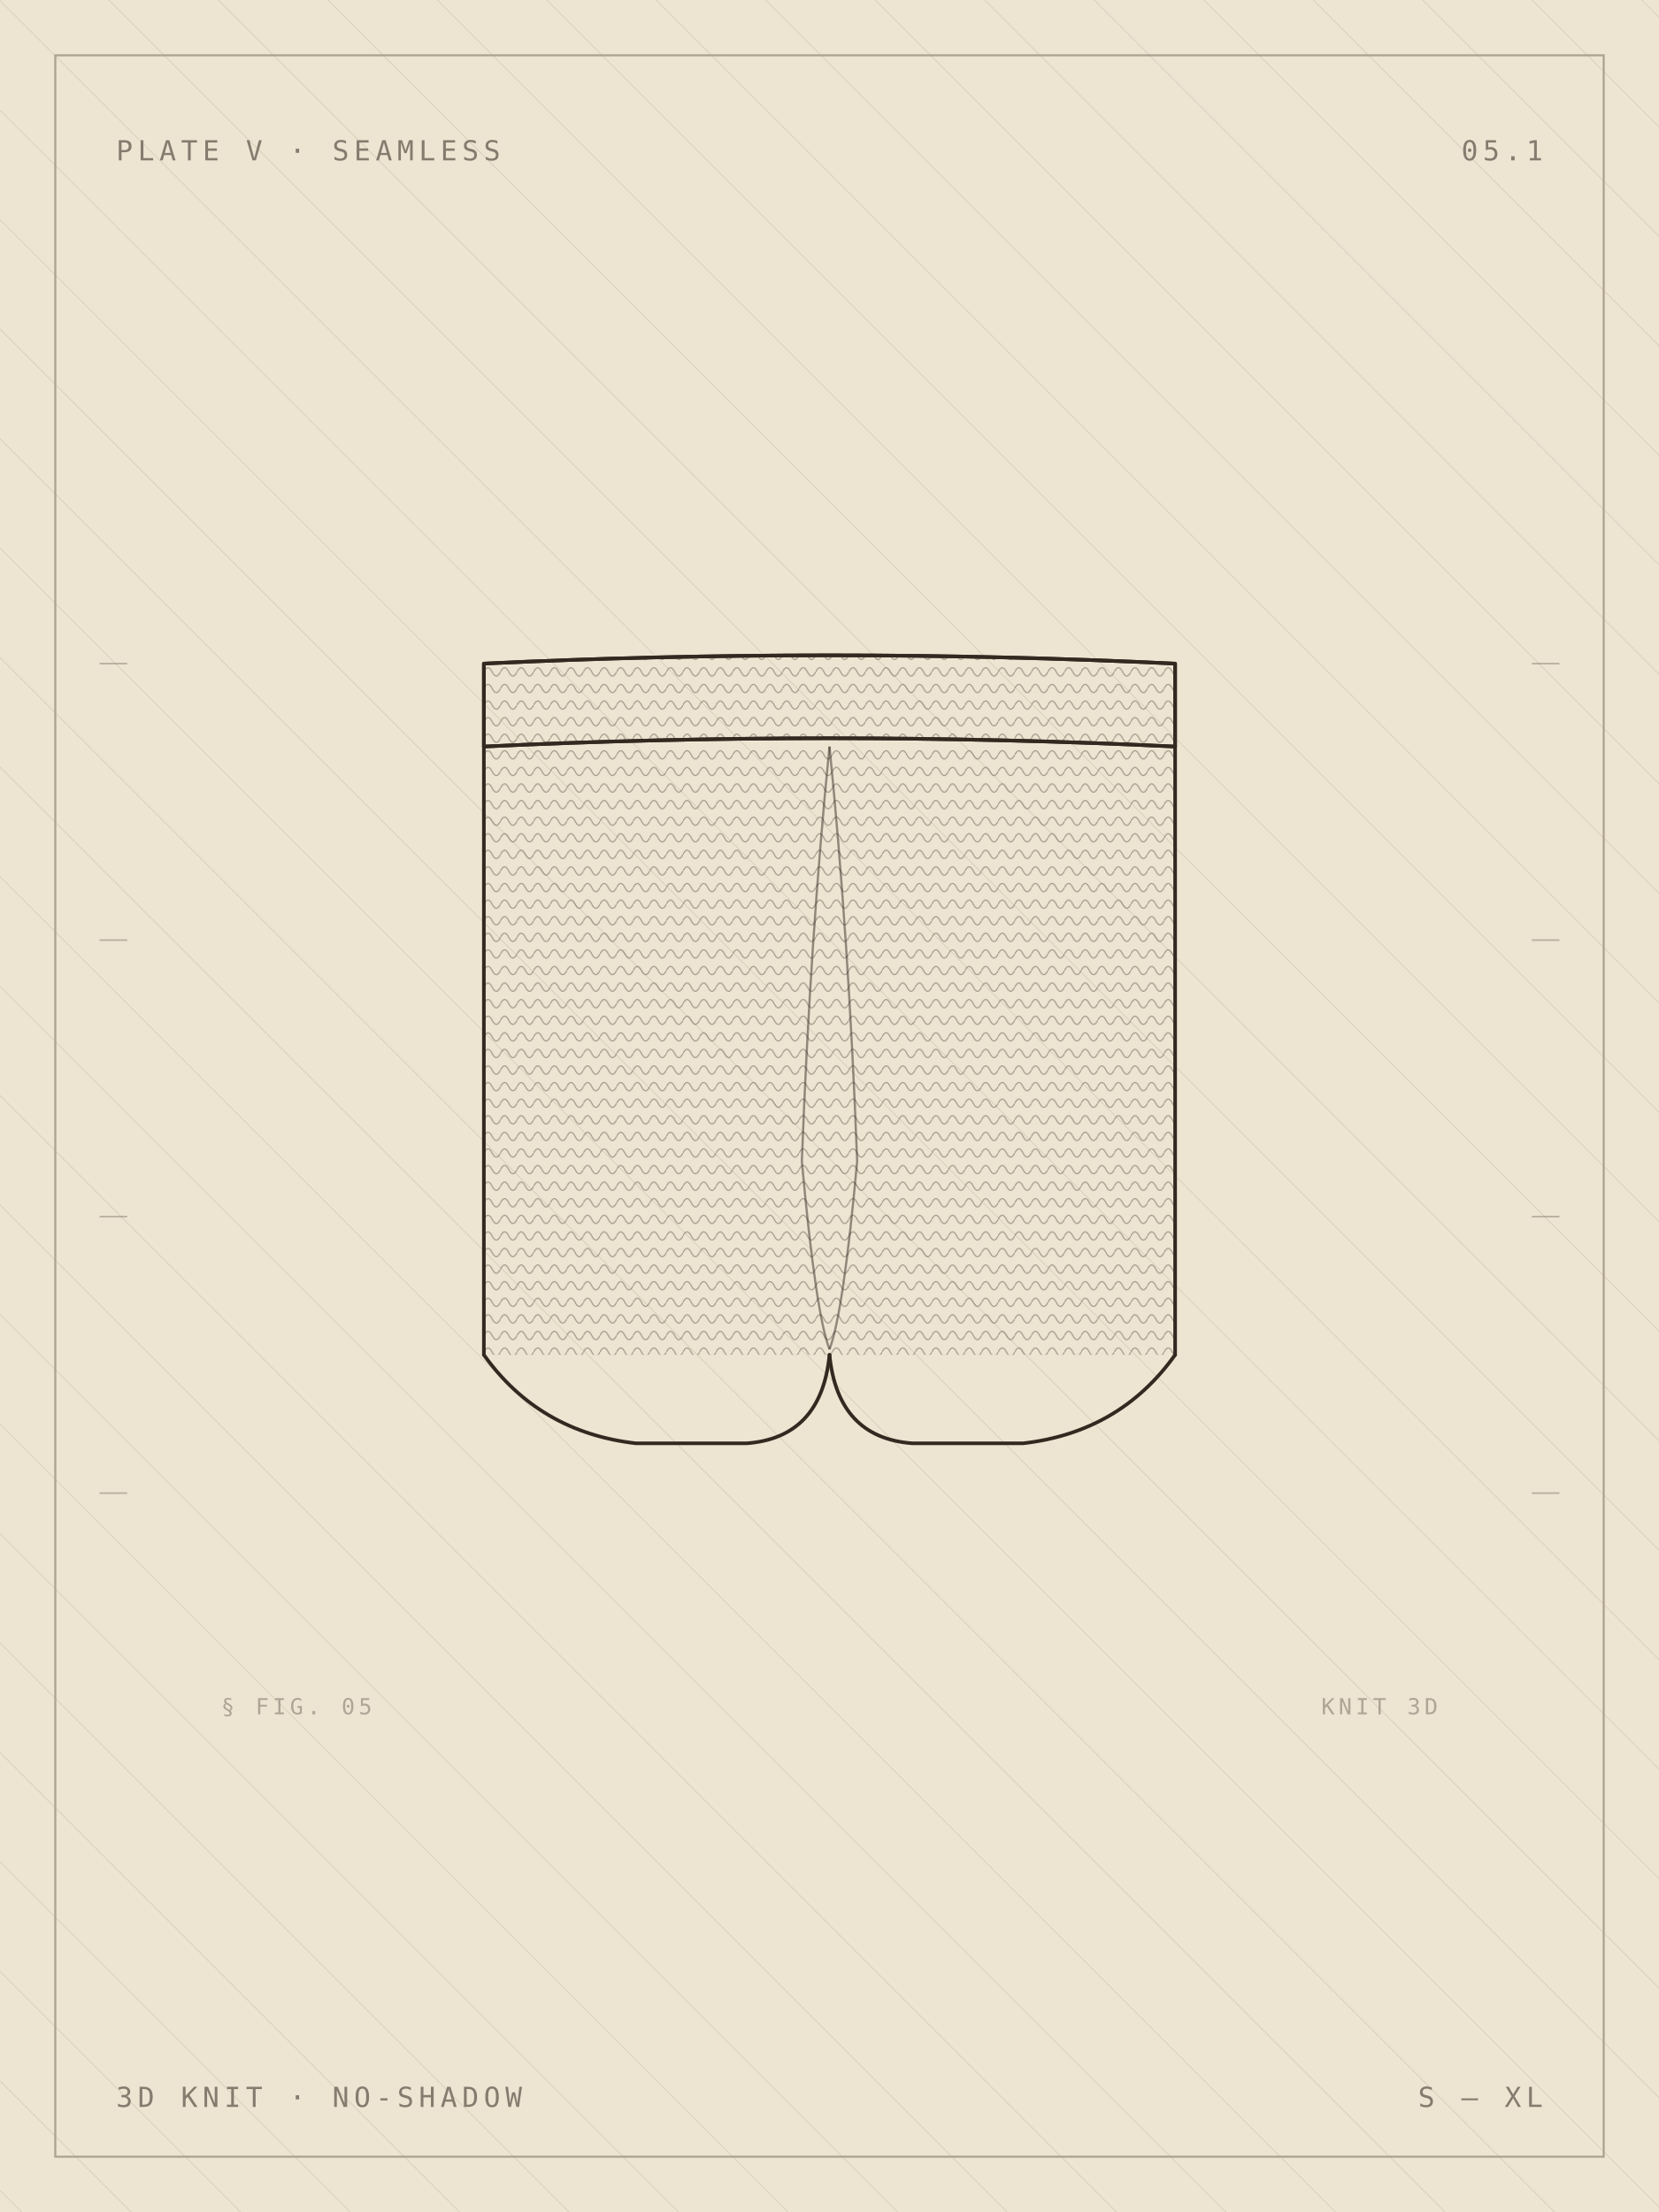
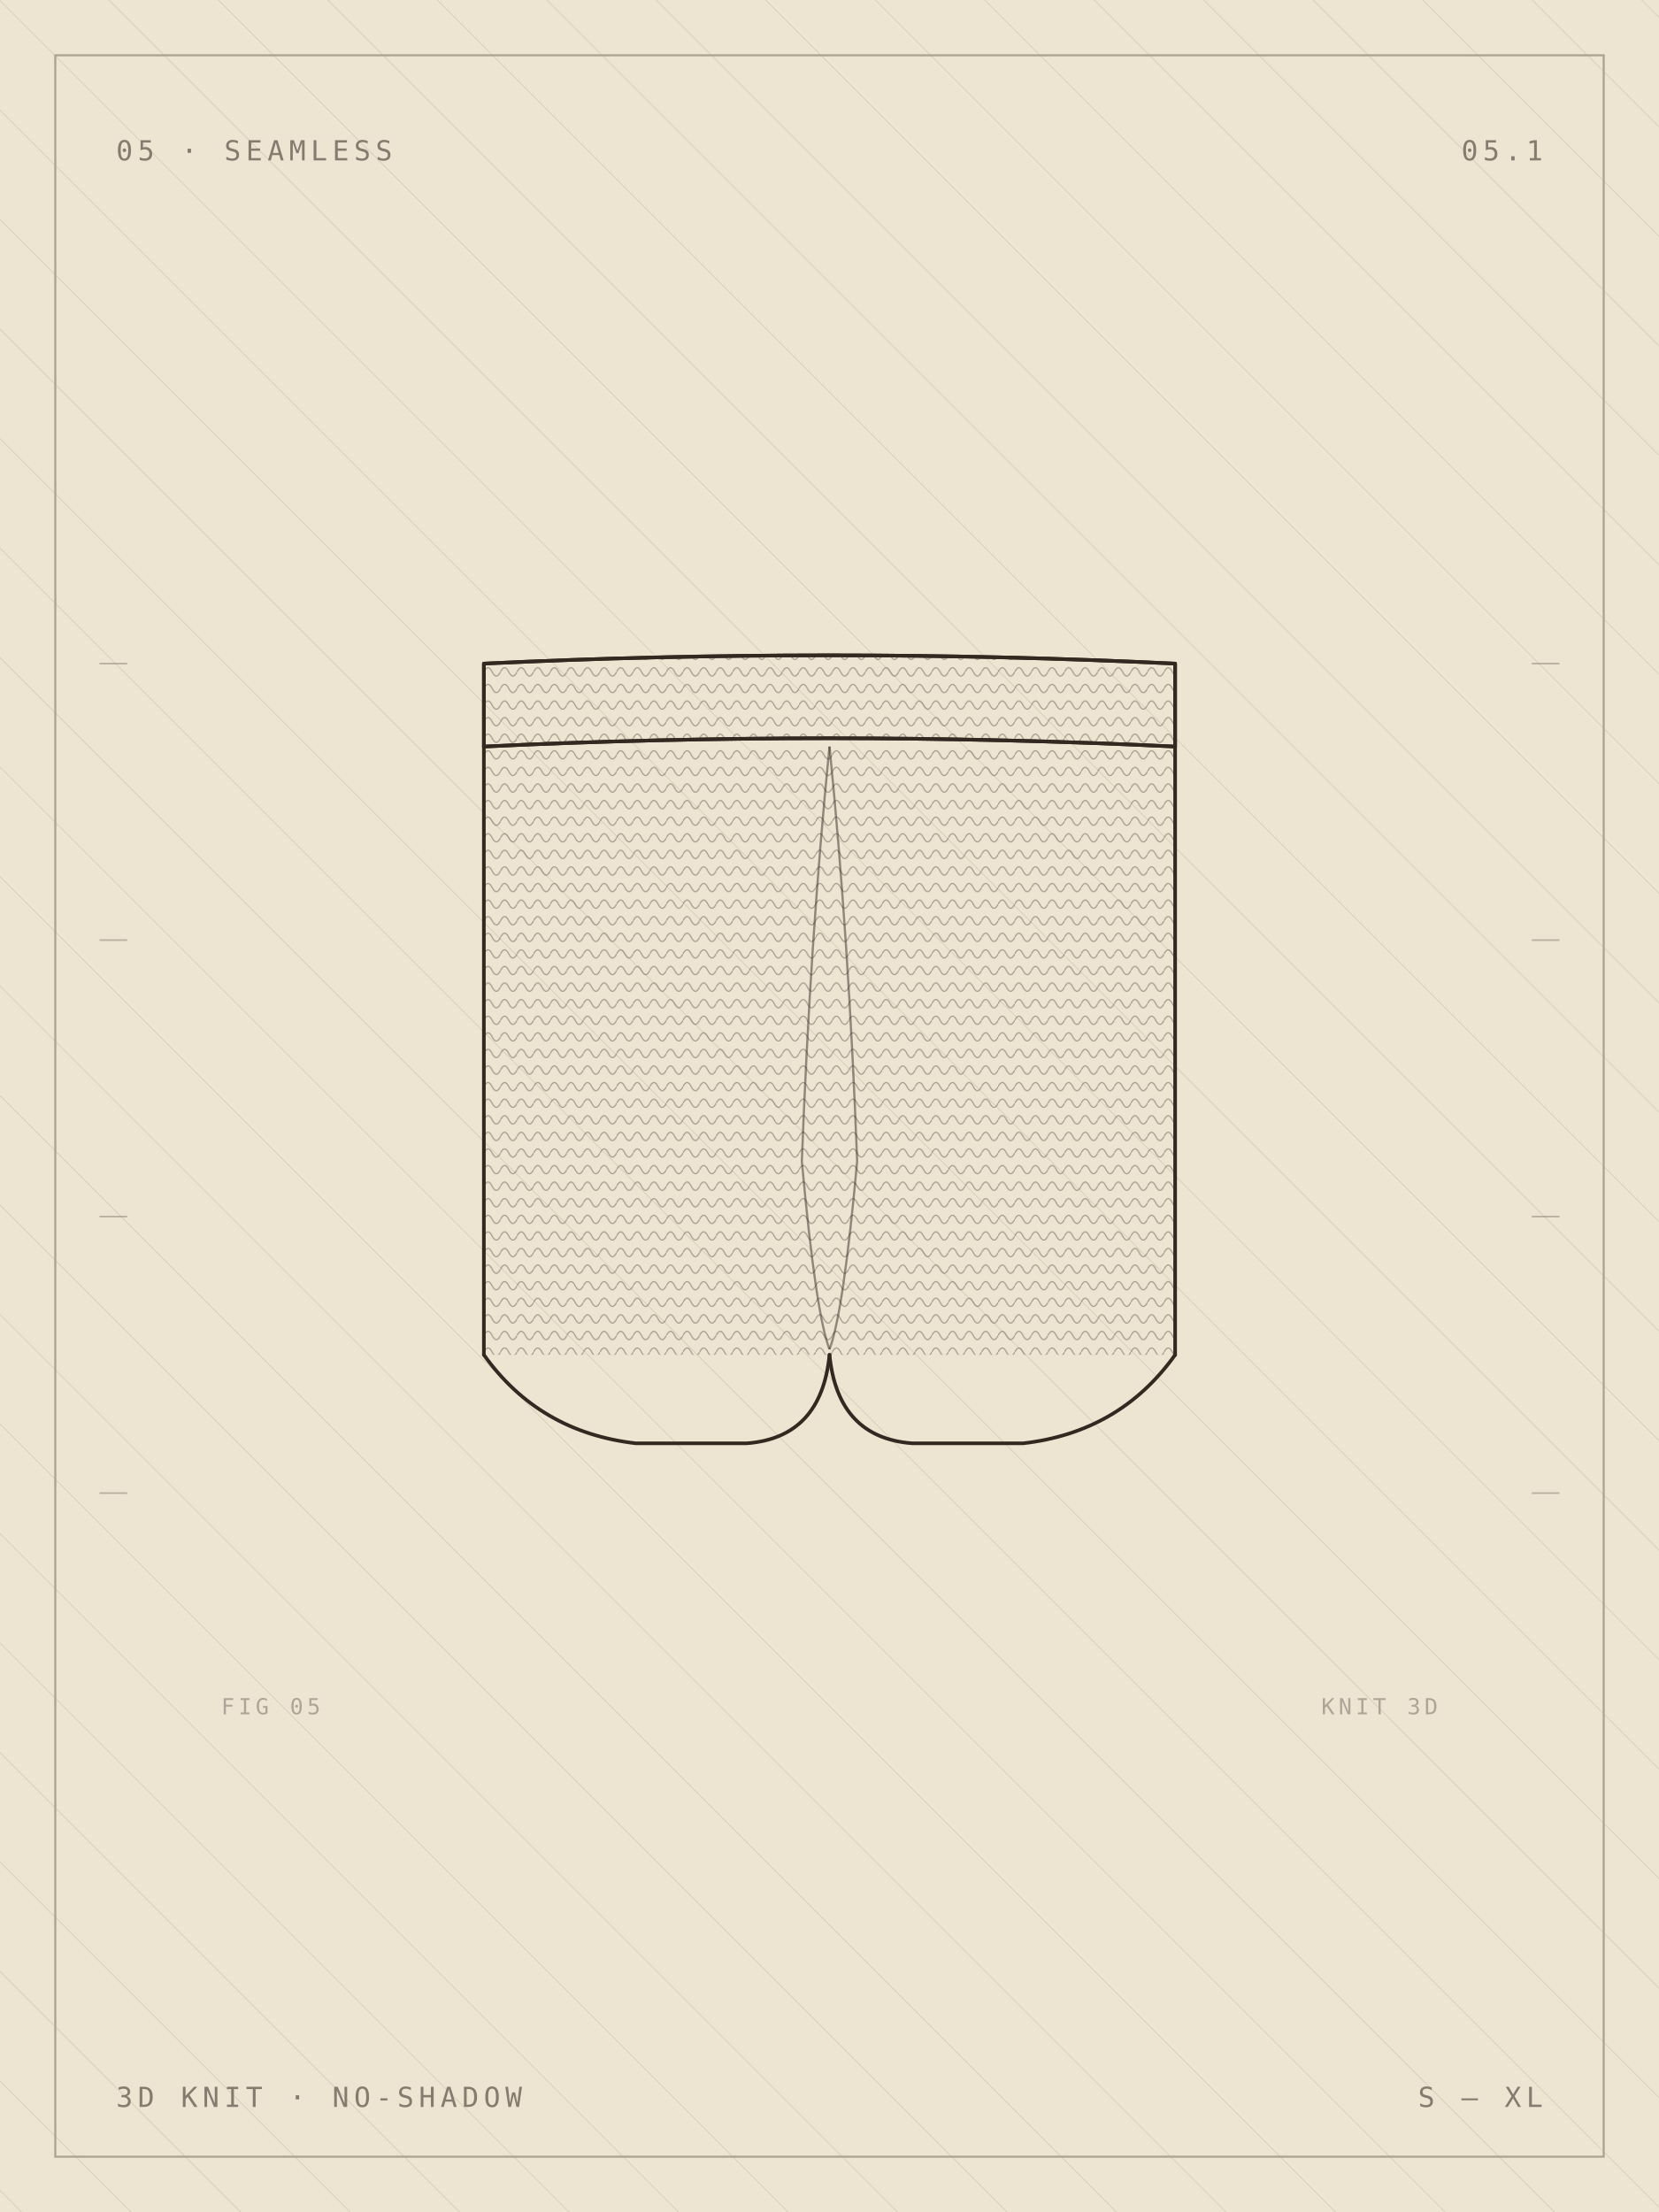
<svg xmlns="http://www.w3.org/2000/svg" viewBox="0 0 600 800" preserveAspectRatio="xMidYMid slice">
  <defs>
    <pattern id="hatch" width="28" height="28" patternUnits="userSpaceOnUse" patternTransform="rotate(135)">
      <line x1="0" y1="0" x2="0" y2="28" stroke="#C9BEA8" stroke-width="0.6" />
    </pattern>
    <pattern id="knit" width="6" height="6" patternUnits="userSpaceOnUse">
      <path d="M 0 3 Q 1.5 0 3 3 Q 4.5 6 6 3" fill="none" stroke="#342920" stroke-width="0.4" stroke-opacity="0.4" />
    </pattern>
  </defs>
  <rect width="600" height="800" fill="#EEE4D2" />
  <rect width="600" height="800" fill="url(#hatch)" opacity="0.55" />
  <rect x="20" y="20" width="560" height="760" fill="none" stroke="#AEA390" stroke-width="0.75" />
  <g font-family="ui-monospace, monospace" font-size="10" letter-spacing="1.8" fill="#857B6E">
-     <text x="42" y="58">PLATE V · SEAMLESS</text>
+     <text x="42" y="58">05 · SEAMLESS</text>
    <text x="558" y="58" text-anchor="end">05.1</text>
    <text x="42" y="762">3D KNIT · NO-SHADOW</text>
    <text x="558" y="762" text-anchor="end">S — XL</text>
  </g>
  <g stroke="#857B6E" stroke-width="0.6" opacity="0.5">
    <line x1="36" y1="240" x2="46" y2="240" />
    <line x1="36" y1="340" x2="46" y2="340" />
    <line x1="36" y1="440" x2="46" y2="440" />
    <line x1="36" y1="540" x2="46" y2="540" />
    <line x1="554" y1="240" x2="564" y2="240" />
    <line x1="554" y1="340" x2="564" y2="340" />
    <line x1="554" y1="440" x2="564" y2="440" />
    <line x1="554" y1="540" x2="564" y2="540" />
  </g>
  <g transform="translate(175, 240)" fill="none" stroke="#342920" stroke-width="1.3" stroke-linecap="round" stroke-linejoin="round">
    <path d="M 0 0 Q 125 -6 250 0 L 250 30 Q 125 24 0 30 Z" fill="url(#knit)" />
    <path d="M 0 0 Q 125 -6 250 0 L 250 30 Q 125 24 0 30 Z" />
    <line x1="0" y1="30" x2="0" y2="250" />
    <line x1="250" y1="30" x2="250" y2="250" />
    <path d="M 0 250 Q 20 278 55 282 L 95 282 Q 122 280 125 250" />
    <path d="M 125 250 Q 128 280 155 282 L 195 282 Q 230 278 250 250" />
    <path d="M 0 30 L 250 30" stroke-dasharray="3 3" stroke-opacity="0" />
    <rect x="0" y="30" width="250" height="220" fill="url(#knit)" stroke-opacity="0" />
  </g>
  <g transform="translate(175, 240)" fill="none" stroke="#342920" stroke-width="0.8" stroke-opacity="0.5">
    <path d="M 125 30 Q 118 100 115 180 Q 120 235 125 248" />
    <path d="M 125 30 Q 132 100 135 180 Q 130 235 125 248" />
  </g>
  <g font-family="ui-monospace, monospace" font-size="8" letter-spacing="1.4" fill="#857B6E" opacity="0.6">
-     <text x="80" y="620">§ FIG. 05</text>
+     <text x="80" y="620">FIG 05</text>
    <text x="520" y="620" text-anchor="end">KNIT 3D</text>
  </g>
</svg>
